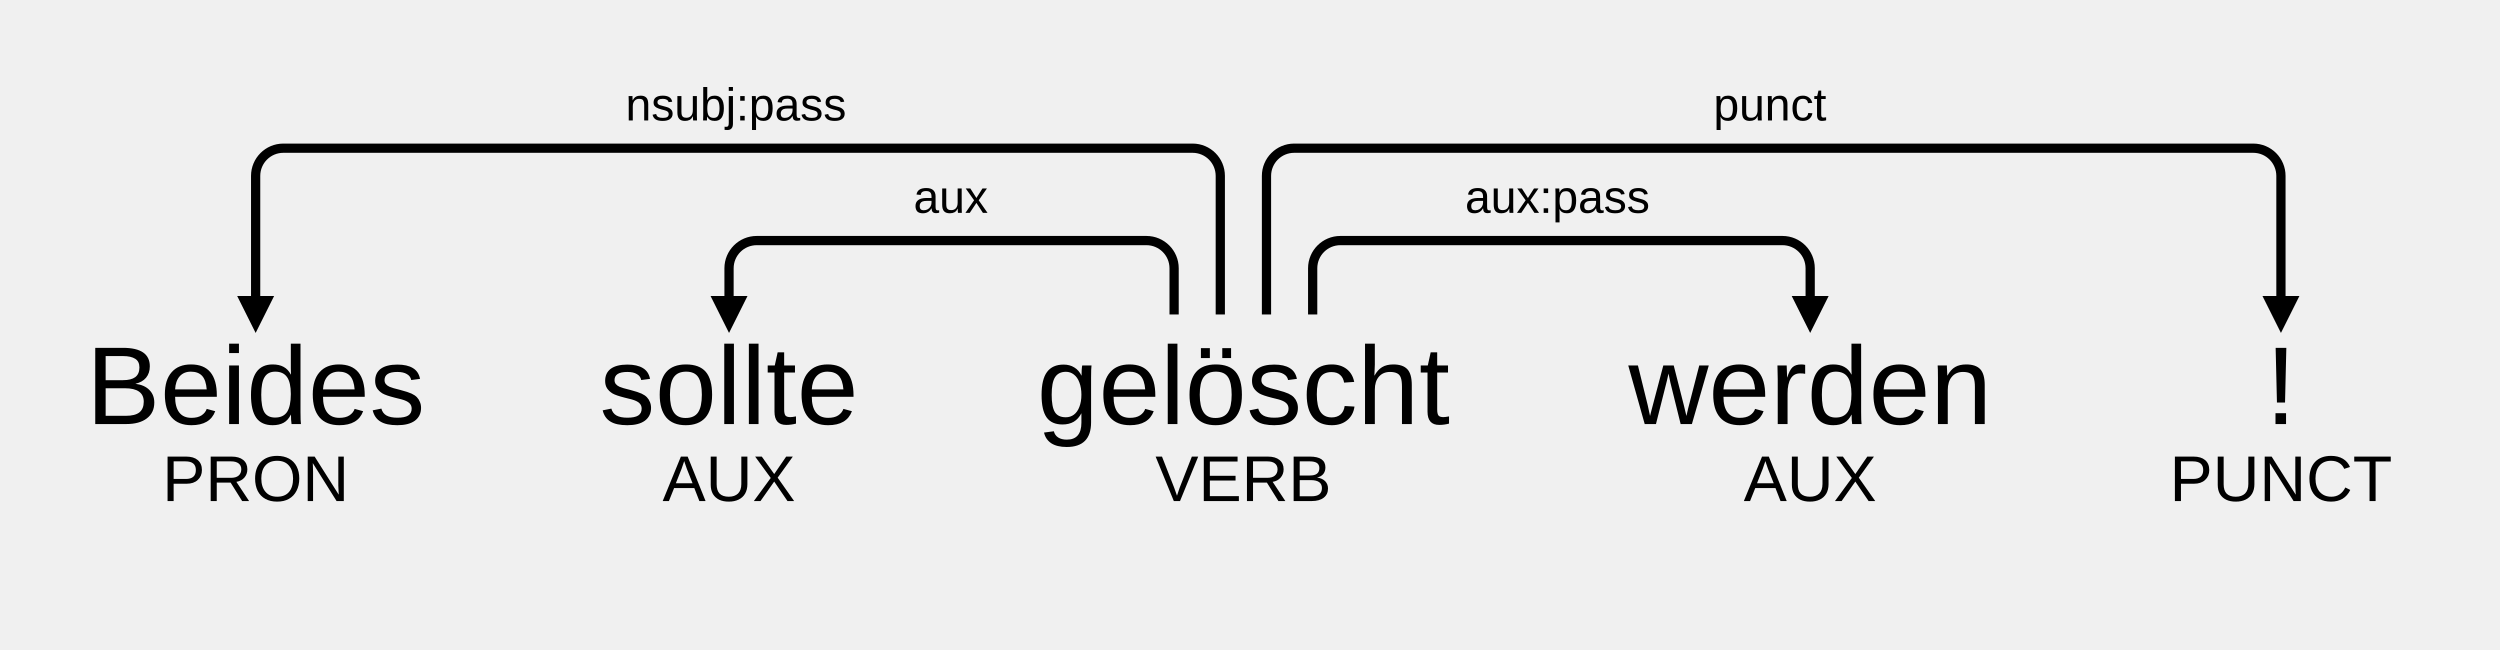
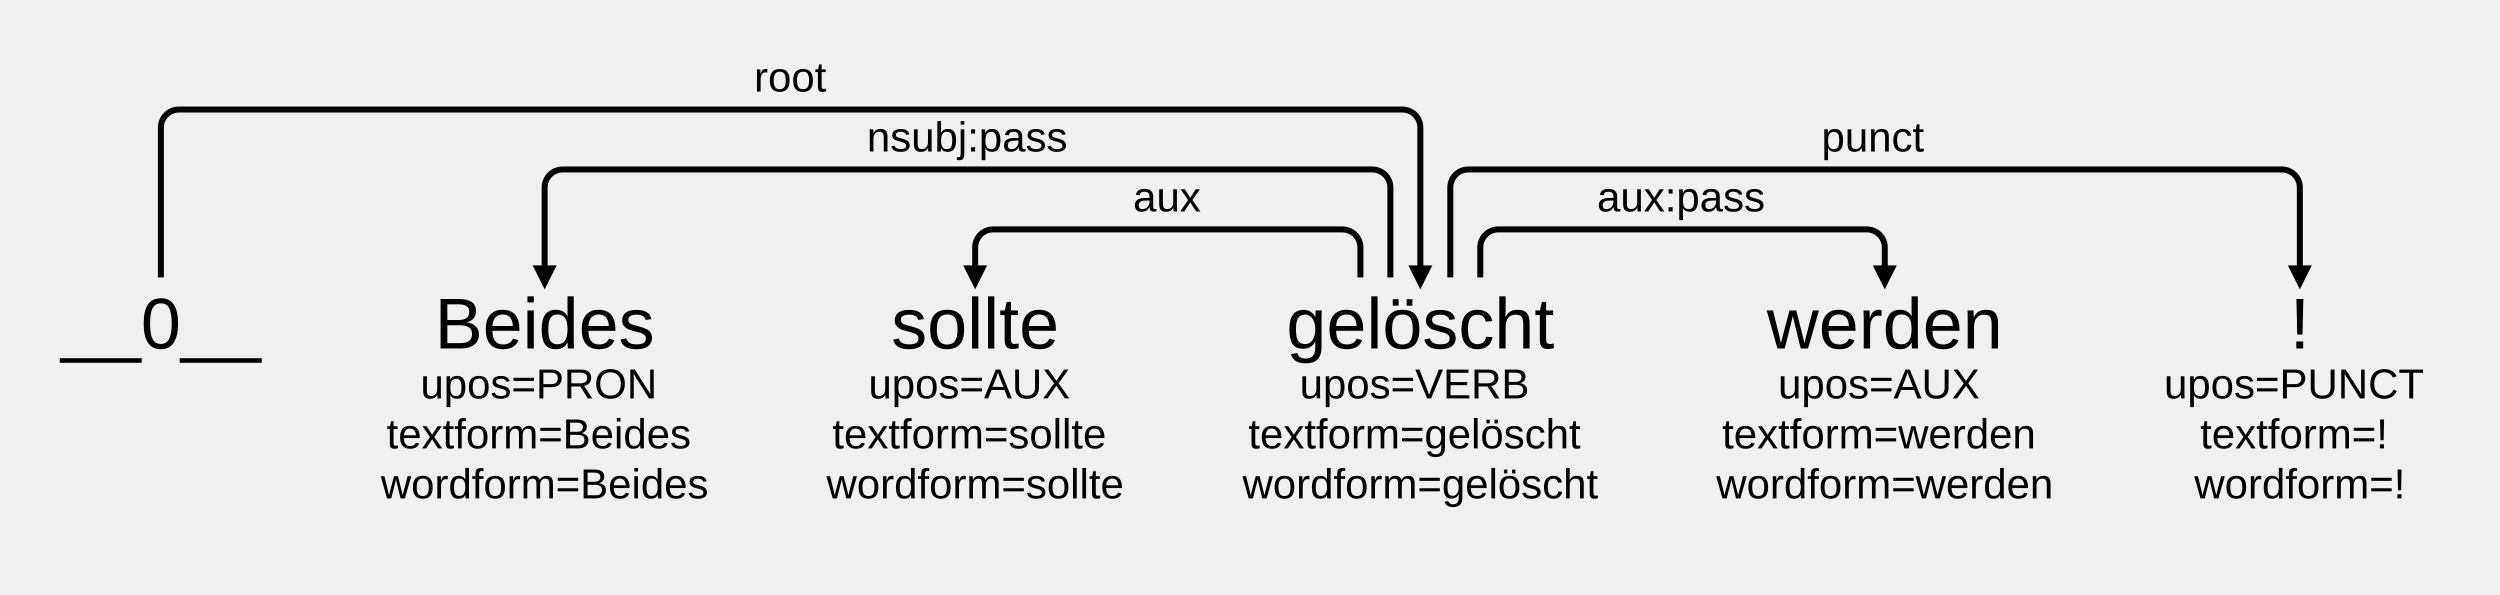
- <svg xmlns="http://www.w3.org/2000/svg" width="541.286" height="140.539">
-   <rect x="0" y="0" width="541.286" height="140.539" style="fill:transparent;fill-opacity:1;" />
-   <g transform="translate(0,94.89844) scale(2,2)">
-     <text id="word__N_1" x="27.675" y="-14.406" font-style="normal" font-weight="normal" fill="black" font-size="12" font-family="Arial" text-anchor="middle" text-align="center">
-       <tspan x="27.675" dy="12.863">Beides</tspan>
+ <svg xmlns="http://www.w3.org/2000/svg" width="834.231" height="198.355">
+   <rect x="0" y="0" width="834.231" height="198.355" style="fill:white;fill-opacity:0;" />
+   <g transform="translate(0,119.3672) scale(2,2)">
+     <text id="word__N_0" x="26.843" y="-14.406" font-style="normal" font-weight="normal" fill="black" font-size="12" font-family="Arial" text-anchor="middle" text-align="center">
+       <tspan x="26.843" dy="12.863">__0__</tspan>
    </text>
-     <text id="subword__N_1" x="27.675" y="-1.543" fill="black" font-size="7" font-family="Arial" text-anchor="middle" text-align="center">
-       <tspan x="27.675" dy="8.337">PRON</tspan>
+     <text id="word__N_1" x="90.872" y="-14.406" font-style="normal" font-weight="normal" fill="black" font-size="12" font-family="Arial" text-anchor="middle" text-align="center">
+       <tspan x="90.872" dy="12.863">Beides</tspan>
    </text>
-     <text id="word__N_2" x="78.923" y="-14.406" font-style="normal" font-weight="normal" fill="black" font-size="12" font-family="Arial" text-anchor="middle" text-align="center">
-       <tspan x="78.923" dy="12.863">sollte</tspan>
+     <text id="subword__N_1" x="90.872" y="-1.543" fill="black" font-size="7" font-family="Arial" text-anchor="middle" text-align="center">
+       <tspan x="90.872" dy="8.337">upos=PRON</tspan>
+       <tspan x="90.872" dy="8.337">textform=Beides</tspan>
+       <tspan x="90.872" dy="8.337">wordform=Beides</tspan>
    </text>
-     <text id="subword__N_2" x="78.923" y="-1.543" fill="black" font-size="7" font-family="Arial" text-anchor="middle" text-align="center">
-       <tspan x="78.923" dy="8.337">AUX</tspan>
+     <text id="word__N_2" x="162.704" y="-14.406" font-style="normal" font-weight="normal" fill="black" font-size="12" font-family="Arial" text-anchor="middle" text-align="center">
+       <tspan x="162.704" dy="12.863">sollte</tspan>
    </text>
-     <text id="word__N_3" x="134.606" y="-14.406" font-style="normal" font-weight="normal" fill="black" font-size="12" font-family="Arial" text-anchor="middle" text-align="center">
-       <tspan x="134.606" dy="12.863">gelöscht</tspan>
+     <text id="subword__N_2" x="162.704" y="-1.543" fill="black" font-size="7" font-family="Arial" text-anchor="middle" text-align="center">
+       <tspan x="162.704" dy="8.337">upos=AUX</tspan>
+       <tspan x="162.704" dy="8.337">textform=sollte</tspan>
+       <tspan x="162.704" dy="8.337">wordform=sollte</tspan>
    </text>
-     <text id="subword__N_3" x="134.606" y="-1.543" fill="black" font-size="7" font-family="Arial" text-anchor="middle" text-align="center">
-       <tspan x="134.606" dy="8.337">VERB</tspan>
+     <text id="word__N_3" x="236.979" y="-14.406" font-style="normal" font-weight="normal" fill="black" font-size="12" font-family="Arial" text-anchor="middle" text-align="center">
+       <tspan x="236.979" dy="12.863">gelöscht</tspan>
    </text>
-     <text id="word__N_4" x="195.965" y="-14.406" font-style="normal" font-weight="normal" fill="black" font-size="12" font-family="Arial" text-anchor="middle" text-align="center">
-       <tspan x="195.965" dy="12.863">werden</tspan>
+     <text id="subword__N_3" x="236.979" y="-1.543" fill="black" font-size="7" font-family="Arial" text-anchor="middle" text-align="center">
+       <tspan x="236.979" dy="8.337">upos=VERB</tspan>
+       <tspan x="236.979" dy="8.337">textform=gelöscht</tspan>
+       <tspan x="236.979" dy="8.337">wordform=gelöscht</tspan>
    </text>
-     <text id="subword__N_4" x="195.965" y="-1.543" fill="black" font-size="7" font-family="Arial" text-anchor="middle" text-align="center">
-       <tspan x="195.965" dy="8.337">AUX</tspan>
+     <text id="word__N_4" x="314.468" y="-14.406" font-style="normal" font-weight="normal" fill="black" font-size="12" font-family="Arial" text-anchor="middle" text-align="center">
+       <tspan x="314.468" dy="12.863">werden</tspan>
    </text>
-     <text id="word__N_5" x="246.928" y="-14.406" font-style="normal" font-weight="normal" fill="black" font-size="12" font-family="Arial" text-anchor="middle" text-align="center">
-       <tspan x="246.928" dy="12.863">!</tspan>
+     <text id="subword__N_4" x="314.468" y="-1.543" fill="black" font-size="7" font-family="Arial" text-anchor="middle" text-align="center">
+       <tspan x="314.468" dy="8.337">upos=AUX</tspan>
+       <tspan x="314.468" dy="8.337">textform=werden</tspan>
+       <tspan x="314.468" dy="8.337">wordform=werden</tspan>
    </text>
-     <text id="subword__N_5" x="246.928" y="-1.543" fill="black" font-size="7" font-family="Arial" text-anchor="middle" text-align="center">
-       <tspan x="246.928" dy="8.337">PUNCT</tspan>
+     <text id="word__N_5" x="383.721" y="-14.406" font-style="normal" font-weight="normal" fill="black" font-size="12" font-family="Arial" text-anchor="middle" text-align="center">
+       <tspan x="383.721" dy="12.863">!</tspan>
    </text>
+     <text id="subword__N_5" x="383.721" y="-1.543" fill="black" font-size="7" font-family="Arial" text-anchor="middle" text-align="center">
+       <tspan x="383.721" dy="8.337">upos=PUNCT</tspan>
+       <tspan x="383.721" dy="8.337">textform=!</tspan>
+       <tspan x="383.721" dy="8.337">wordform=!</tspan>
+     </text>
+     <marker id="markerendword_2" markerWidth="5" markerHeight="5" markerUnits="userSpaceOnUse" orient="auto" refX="2" refY="2">
+       <path d="M0,0 l4,2 l-4,2 z" style="fill:black;" />
+     </marker>
+     <text id="label__N_3__N_2__aux" x="194.704" y="-24.406" style="fill:black;font-size:7px;font-family:Arial;text-anchor:middle;text-align:center">aux</text>
+     <path style="marker-end:url(#markerendword_2);" stroke="black" fill="none" d="M 226.979,-13.406 226.979,-18.406 A 3 3 0 0 0 223.979,-21.406 L 165.704,-21.406 A 3 3 0 0 0 162.704,-18.406 L 162.704,-13.406" />
+     <marker id="markerendword_3" markerWidth="5" markerHeight="5" markerUnits="userSpaceOnUse" orient="auto" refX="2" refY="2">
+       <path d="M0,0 l4,2 l-4,2 z" style="fill:black;" />
+     </marker>
+     <text id="label__N_3__N_4__aux:pass" x="280.479" y="-24.406" style="fill:black;font-size:7px;font-family:Arial;text-anchor:middle;text-align:center">aux:pass</text>
+     <path style="marker-end:url(#markerendword_3);" stroke="black" fill="none" d="M 246.979,-13.406 246.979,-18.406 A 3 3 0 0 1 249.979,-21.406 L 311.468,-21.406 A 3 3 0 0 1 314.468,-18.406 L 314.468,-13.406" />
    <marker id="markerendword_1" markerWidth="5" markerHeight="5" markerUnits="userSpaceOnUse" orient="auto" refX="2" refY="2">
      <path d="M0,0 l4,2 l-4,2 z" style="fill:black;" />
    </marker>
-     <text id="label__N_3__N_2__aux" x="102.923" y="-24.406" style="fill:black;font-size:5px;font-family:Arial;text-anchor:middle;text-align:center">aux</text>
-     <path style="marker-end:url(#markerendword_1);" stroke="black" fill="none" d="M 127.106,-13.406 127.106,-18.406 A 3 3 0 0 0 124.106,-21.406 L 81.923,-21.406 A 3 3 0 0 0 78.923,-18.406 L 78.923,-13.406" />
-     <marker id="markerendword_2" markerWidth="5" markerHeight="5" markerUnits="userSpaceOnUse" orient="auto" refX="2" refY="2">
+     <text id="label__N_3__N_1__nsubj:pass" x="161.372" y="-34.406" style="fill:black;font-size:7px;font-family:Arial;text-anchor:middle;text-align:center">nsubj:pass</text>
+     <path style="marker-end:url(#markerendword_1);" stroke="black" fill="none" d="M 231.979,-13.406 231.979,-28.406 A 3 3 0 0 0 228.979,-31.406 L 93.872,-31.406 A 3 3 0 0 0 90.872,-28.406 L 90.872,-13.406" />
+     <marker id="markerendword_4" markerWidth="5" markerHeight="5" markerUnits="userSpaceOnUse" orient="auto" refX="2" refY="2">
      <path d="M0,0 l4,2 l-4,2 z" style="fill:black;" />
    </marker>
-     <text id="label__N_3__N_4__aux:pass" x="168.606" y="-24.406" style="fill:black;font-size:5px;font-family:Arial;text-anchor:middle;text-align:center">aux:pass</text>
-     <path style="marker-end:url(#markerendword_2);" stroke="black" fill="none" d="M 142.106,-13.406 142.106,-18.406 A 3 3 0 0 1 145.106,-21.406 L 192.965,-21.406 A 3 3 0 0 1 195.965,-18.406 L 195.965,-13.406" />
+     <text id="label__N_3__N_5__punct" x="312.479" y="-34.406" style="fill:black;font-size:7px;font-family:Arial;text-anchor:middle;text-align:center">punct</text>
+     <path style="marker-end:url(#markerendword_4);" stroke="black" fill="none" d="M 241.979,-13.406 241.979,-28.406 A 3 3 0 0 1 244.979,-31.406 L 380.721,-31.406 A 3 3 0 0 1 383.721,-28.406 L 383.721,-13.406" />
    <marker id="markerendword_0" markerWidth="5" markerHeight="5" markerUnits="userSpaceOnUse" orient="auto" refX="2" refY="2">
      <path d="M0,0 l4,2 l-4,2 z" style="fill:black;" />
    </marker>
-     <text id="label__N_3__N_1__nsubj:pass" x="79.675" y="-34.406" style="fill:black;font-size:5px;font-family:Arial;text-anchor:middle;text-align:center">nsubj:pass</text>
-     <path style="marker-end:url(#markerendword_0);" stroke="black" fill="none" d="M 132.106,-13.406 132.106,-28.406 A 3 3 0 0 0 129.106,-31.406 L 30.675,-31.406 A 3 3 0 0 0 27.675,-28.406 L 27.675,-13.406" />
-     <marker id="markerendword_3" markerWidth="5" markerHeight="5" markerUnits="userSpaceOnUse" orient="auto" refX="2" refY="2">
-       <path d="M0,0 l4,2 l-4,2 z" style="fill:black;" />
-     </marker>
-     <text id="label__N_3__N_5__punct" x="191.606" y="-34.406" style="fill:black;font-size:5px;font-family:Arial;text-anchor:middle;text-align:center">punct</text>
-     <path style="marker-end:url(#markerendword_3);" stroke="black" fill="none" d="M 137.106,-13.406 137.106,-28.406 A 3 3 0 0 1 140.106,-31.406 L 243.928,-31.406 A 3 3 0 0 1 246.928,-28.406 L 246.928,-13.406" />
+     <text id="label__N_0__N_3__root" x="131.843" y="-44.406" style="fill:black;font-size:7px;font-family:Arial;text-anchor:middle;text-align:center">root</text>
+     <path style="marker-end:url(#markerendword_0);" stroke="black" fill="none" d="M 26.843,-13.406 26.843,-38.406 A 3 3 0 0 1 29.843,-41.406 L 233.979,-41.406 A 3 3 0 0 1 236.979,-38.406 L 236.979,-13.406" />
  </g>
</svg>
